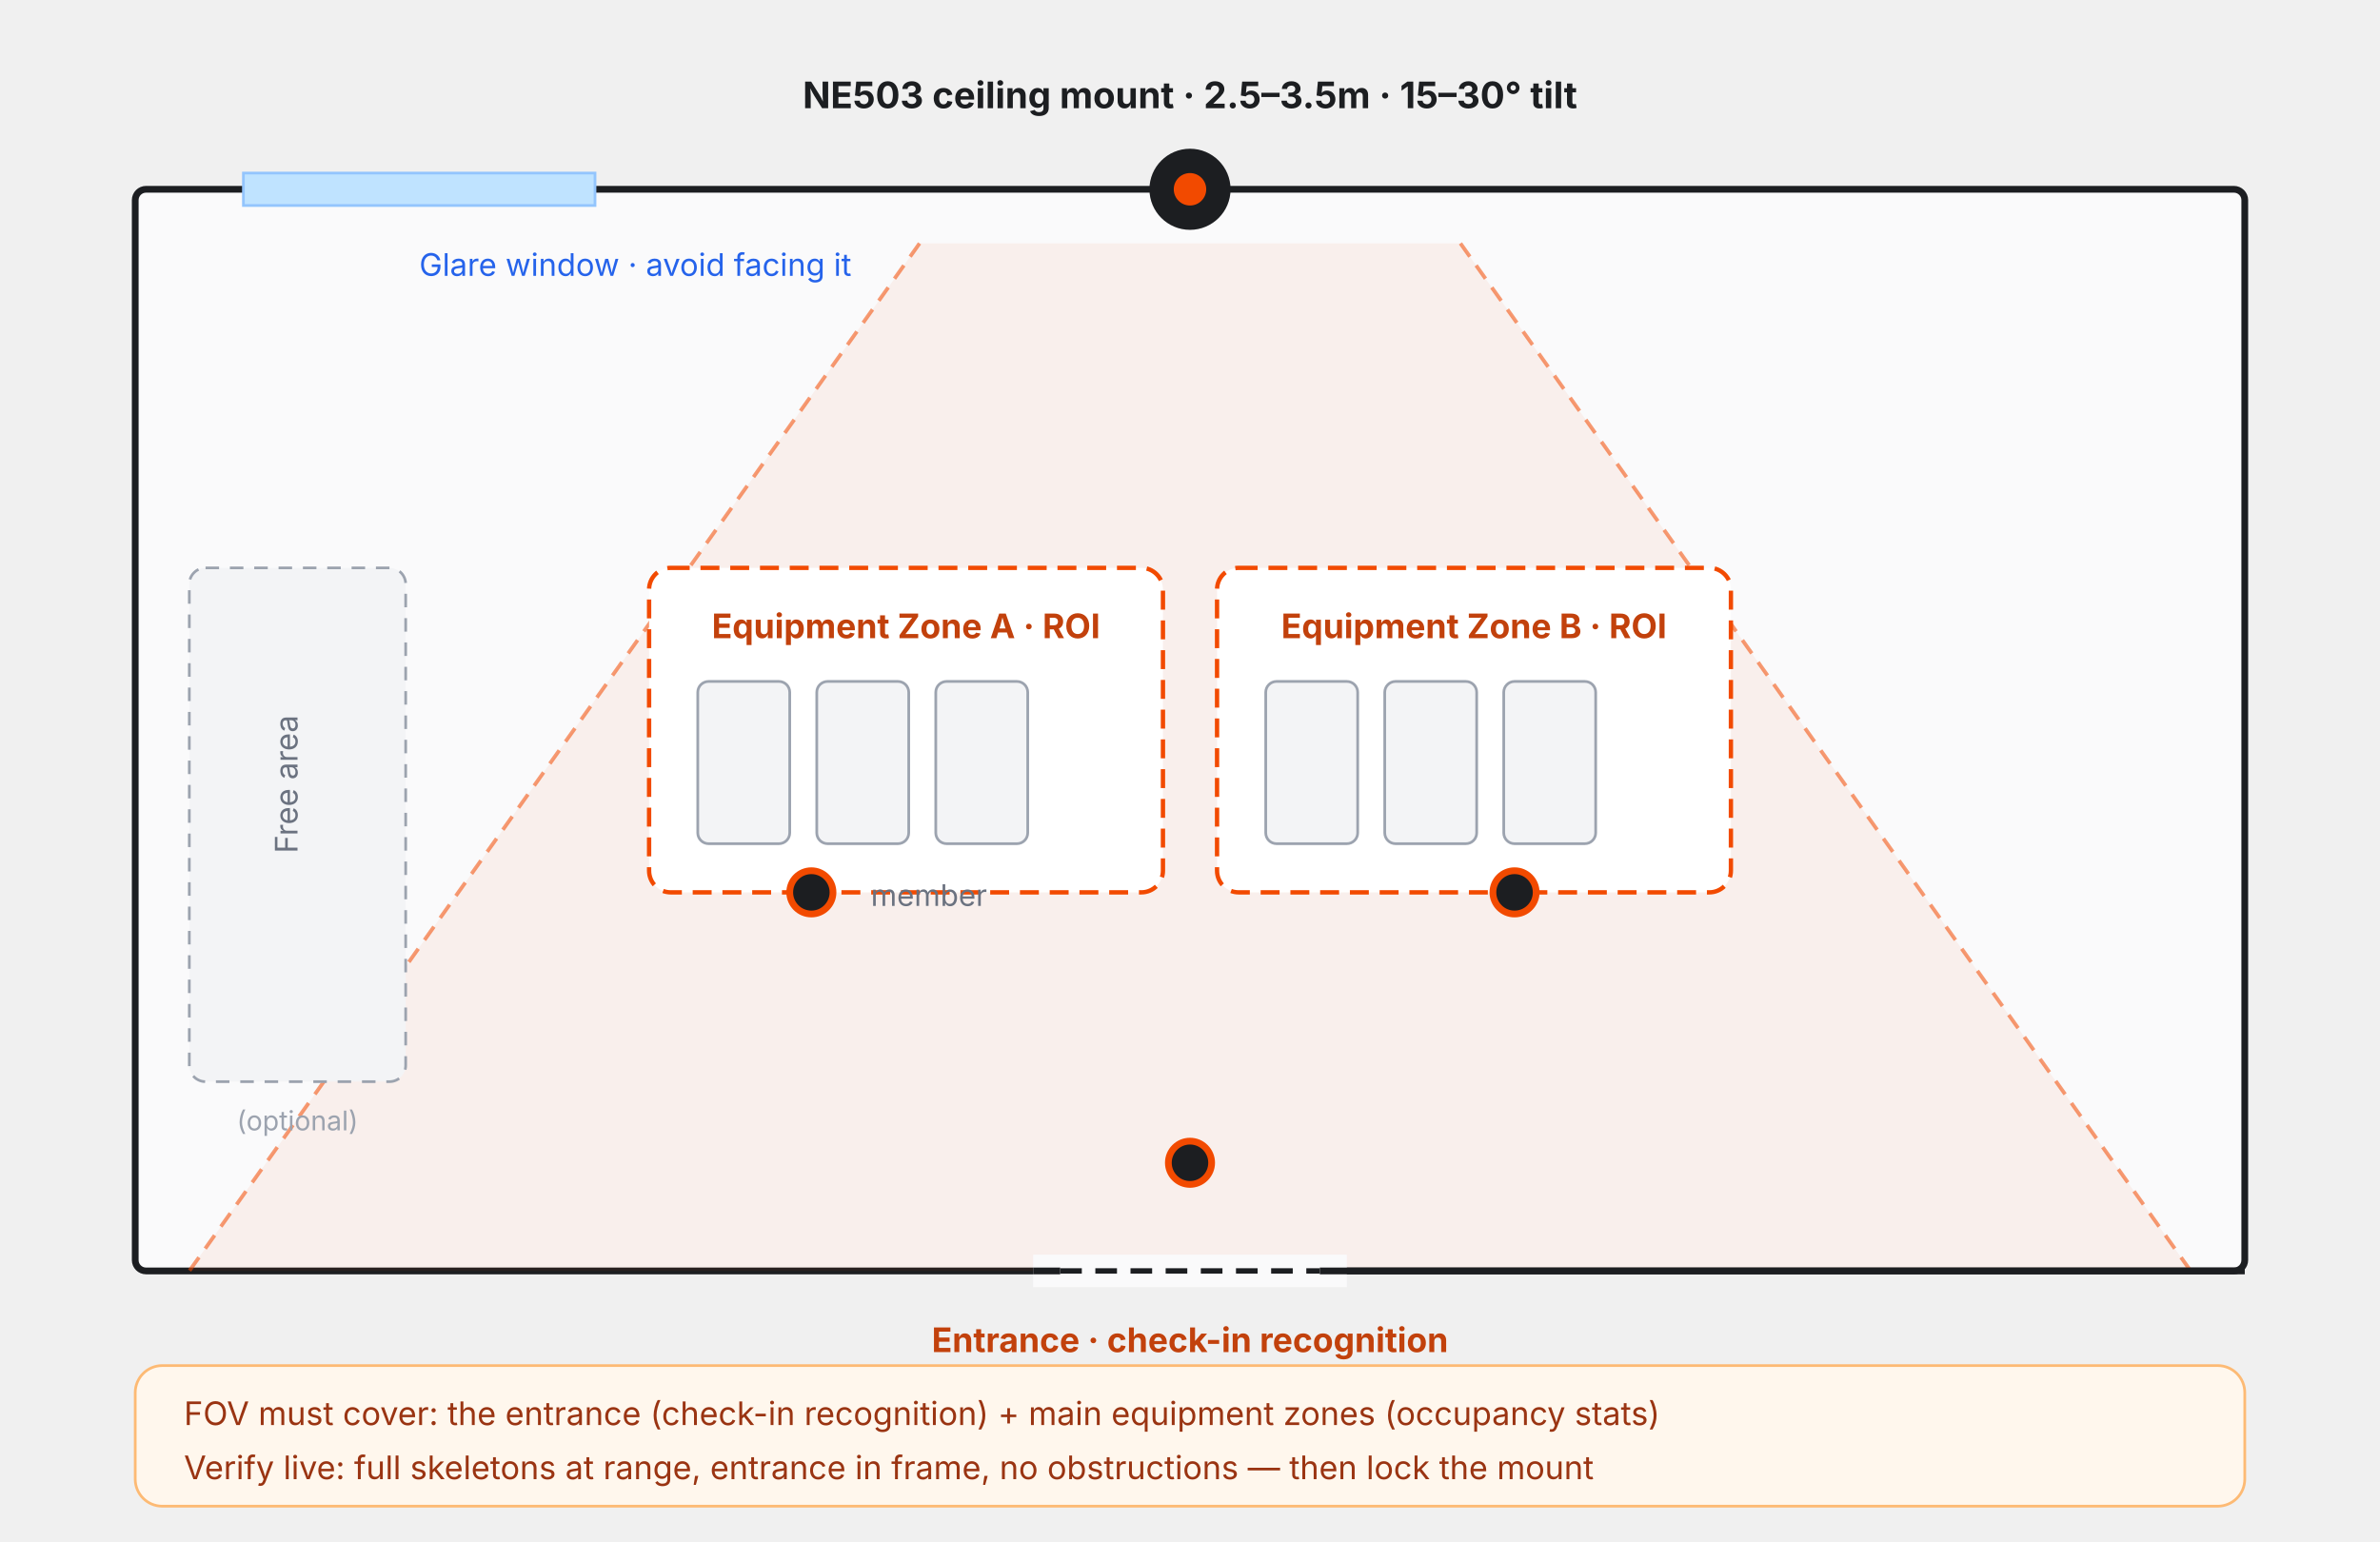
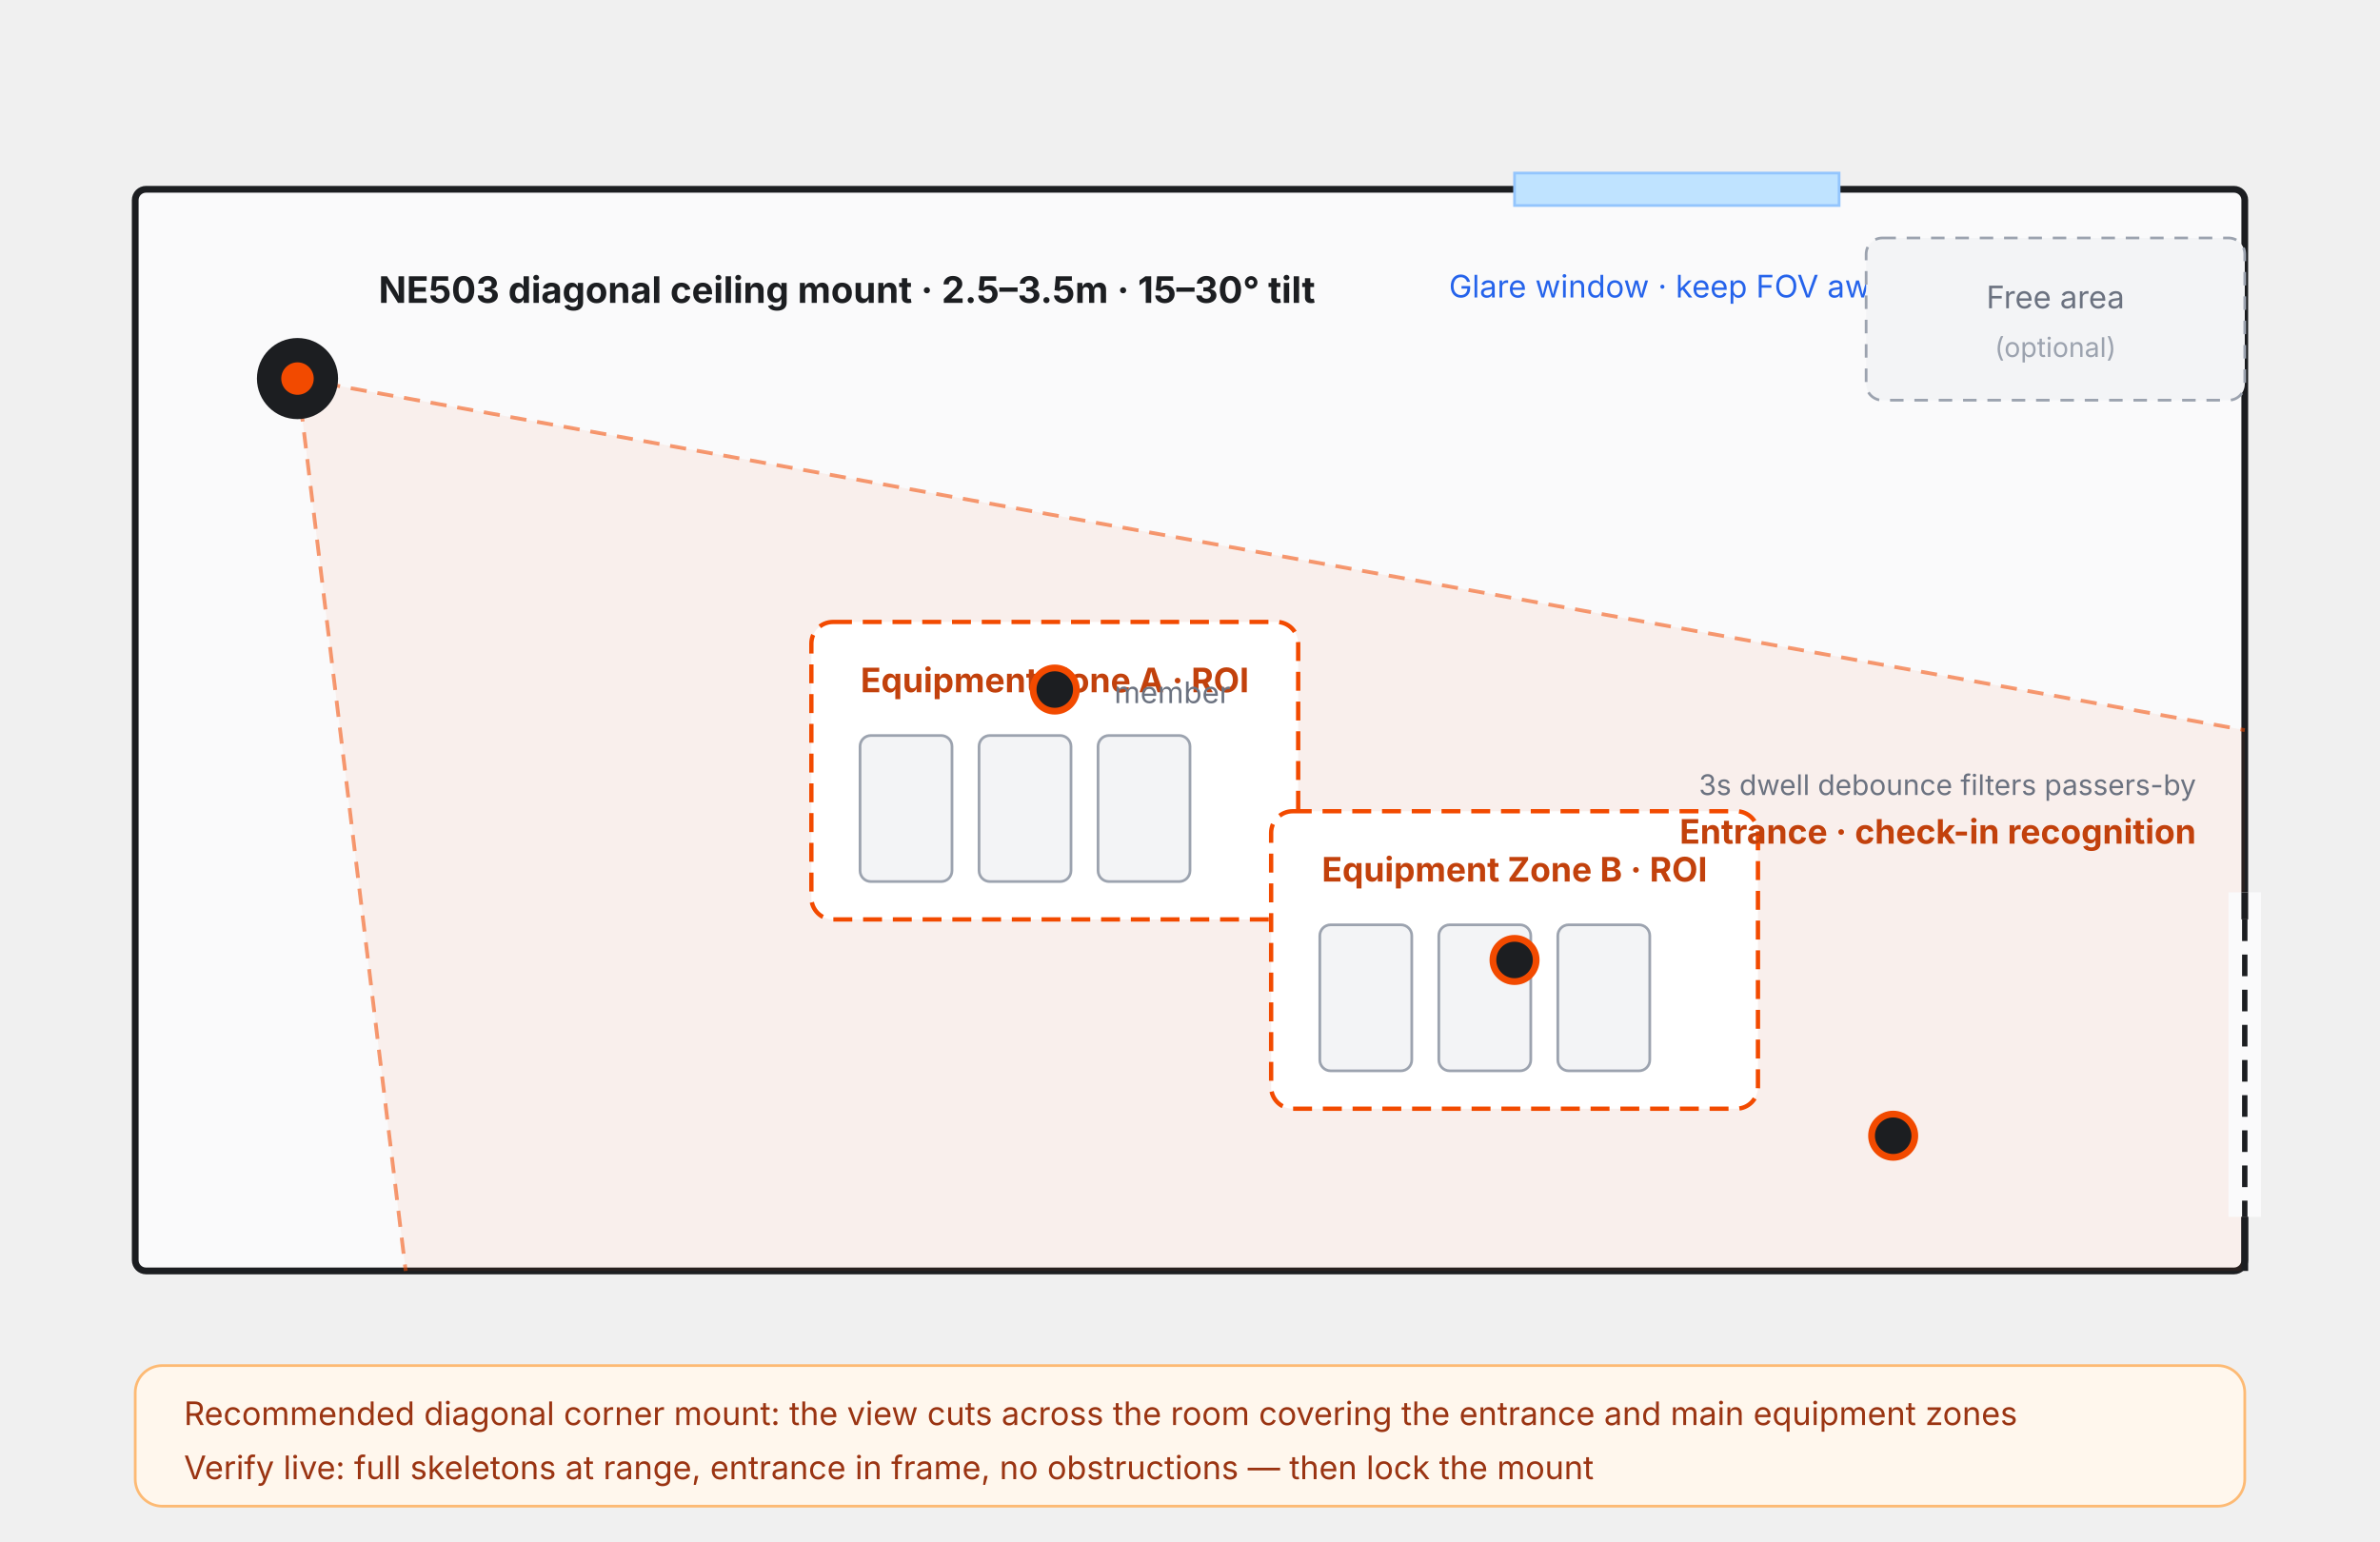
<svg xmlns="http://www.w3.org/2000/svg" width="880" height="570" viewBox="0 0 880 570" font-family="-apple-system,'PingFang SC','Microsoft YaHei','Noto Sans SC',sans-serif">
  <rect x="50" y="70" width="780" height="400" rx="4" fill="#FAFAFB" stroke="#1C1E21" stroke-width="2.5" />
-   <rect x="90" y="64" width="130" height="12" fill="#BFE3FF" stroke="#93C5FD" />
-   <text x="155" y="102" font-size="11.5" fill="#2563EB">Glare window · avoid facing it</text>
-   <polygon points="340,90 540,90 810,470 70,470" fill="#F24A00" fill-opacity="0.06" />
-   <line x1="340" y1="90" x2="70" y2="470" stroke="#F24A00" stroke-width="1.4" stroke-dasharray="6 4" stroke-opacity="0.55" />
-   <line x1="540" y1="90" x2="810" y2="470" stroke="#F24A00" stroke-width="1.4" stroke-dasharray="6 4" stroke-opacity="0.55" />
-   <circle cx="440" cy="70" r="15" fill="#1C1E21" />
-   <circle cx="440" cy="70" r="6" fill="#F24A00" />
-   <text x="440" y="40" text-anchor="middle" font-size="13.5" font-weight="700" fill="#1C1E21">NE503 ceiling mount · 2.5–3.5m · 15–30° tilt</text>
-   <rect x="240" y="210" width="190" height="120" rx="8" fill="#FFFFFF" stroke="#F24A00" stroke-width="1.6" stroke-dasharray="7 4" />
-   <text x="335" y="236" text-anchor="middle" font-size="12.5" font-weight="700" fill="#C2410C">Equipment Zone A · ROI</text>
-   <rect x="258" y="252" width="34" height="60" rx="4" fill="#F3F4F6" stroke="#9CA3AF" />
-   <rect x="302" y="252" width="34" height="60" rx="4" fill="#F3F4F6" stroke="#9CA3AF" />
-   <rect x="346" y="252" width="34" height="60" rx="4" fill="#F3F4F6" stroke="#9CA3AF" />
-   <rect x="450" y="210" width="190" height="120" rx="8" fill="#FFFFFF" stroke="#F24A00" stroke-width="1.6" stroke-dasharray="7 4" />
-   <text x="545" y="236" text-anchor="middle" font-size="12.5" font-weight="700" fill="#C2410C">Equipment Zone B · ROI</text>
-   <rect x="468" y="252" width="34" height="60" rx="4" fill="#F3F4F6" stroke="#9CA3AF" />
-   <rect x="512" y="252" width="34" height="60" rx="4" fill="#F3F4F6" stroke="#9CA3AF" />
-   <rect x="556" y="252" width="34" height="60" rx="4" fill="#F3F4F6" stroke="#9CA3AF" />
+   <polygon points="110,140 830,270 830,470 150,470" fill="#F24A00" fill-opacity="0.06" />
+   <line x1="110" y1="140" x2="830" y2="270" stroke="#F24A00" stroke-width="1.4" stroke-dasharray="6 4" stroke-opacity="0.55" />
+   <line x1="110" y1="140" x2="150" y2="470" stroke="#F24A00" stroke-width="1.4" stroke-dasharray="6 4" stroke-opacity="0.55" />
+   <circle cx="110" cy="140" r="15" fill="#1C1E21" />
+   <circle cx="110" cy="140" r="6" fill="#F24A00" />
+   <text x="140" y="112" font-size="13.5" font-weight="700" fill="#1C1E21">NE503 diagonal ceiling mount · 2.5–3.5m · 15–30° tilt</text>
+   <rect x="560" y="64" width="120" height="12" fill="#BFE3FF" stroke="#93C5FD" />
+   <text x="620" y="110" text-anchor="middle" font-size="11.5" fill="#2563EB">Glare window · keep FOV away</text>
+   <rect x="690" y="88" width="140" height="60" rx="6" fill="#F3F4F6" stroke="#9CA3AF" stroke-dasharray="5 4" />
+   <text x="760" y="114" text-anchor="middle" font-size="11.5" fill="#6B7280">Free area</text>
+   <text x="760" y="132" text-anchor="middle" font-size="10" fill="#9CA3AF">(optional)</text>
+   <rect x="300" y="230" width="180" height="110" rx="8" fill="#FFFFFF" stroke="#F24A00" stroke-width="1.6" stroke-dasharray="7 4" />
+   <text x="390" y="256" text-anchor="middle" font-size="12.5" font-weight="700" fill="#C2410C">Equipment Zone A · ROI</text>
+   <rect x="318" y="272" width="34" height="54" rx="4" fill="#F3F4F6" stroke="#9CA3AF" />
+   <rect x="362" y="272" width="34" height="54" rx="4" fill="#F3F4F6" stroke="#9CA3AF" />
+   <rect x="406" y="272" width="34" height="54" rx="4" fill="#F3F4F6" stroke="#9CA3AF" />
+   <rect x="470" y="300" width="180" height="110" rx="8" fill="#FFFFFF" stroke="#F24A00" stroke-width="1.6" stroke-dasharray="7 4" />
+   <text x="560" y="326" text-anchor="middle" font-size="12.5" font-weight="700" fill="#C2410C">Equipment Zone B · ROI</text>
+   <rect x="488" y="342" width="34" height="54" rx="4" fill="#F3F4F6" stroke="#9CA3AF" />
+   <rect x="532" y="342" width="34" height="54" rx="4" fill="#F3F4F6" stroke="#9CA3AF" />
+   <rect x="576" y="342" width="34" height="54" rx="4" fill="#F3F4F6" stroke="#9CA3AF" />
  <g fill="#1C1E21" stroke="#F24A00" stroke-width="2.5">
-     <circle cx="300" cy="330" r="8" />
-     <circle cx="560" cy="330" r="8" />
-     <circle cx="440" cy="430" r="8" />
+     <circle cx="390" cy="255" r="8" />
+     <circle cx="560" cy="355" r="8" />
+     <circle cx="700" cy="420" r="8" />
  </g>
-   <text x="322" y="335" font-size="11" fill="#6B7280">member</text>
-   <rect x="70" y="210" width="80" height="190" rx="6" fill="#F3F4F6" stroke="#9CA3AF" stroke-dasharray="5 4" />
-   <text x="110" y="290" text-anchor="middle" font-size="11.5" fill="#6B7280" transform="rotate(-90 110 290)">Free area</text>
-   <text x="110" y="418" text-anchor="middle" font-size="10" fill="#9CA3AF">(optional)</text>
-   <rect x="382" y="464" width="116" height="12" fill="#FAFAFB" />
-   <line x1="382" y1="470" x2="392" y2="470" stroke="#1C1E21" stroke-width="2.5" />
-   <line x1="488" y1="470" x2="830" y2="470" stroke="#1C1E21" stroke-width="2.5" />
-   <line x1="392" y1="470" x2="488" y2="470" stroke="#1C1E21" stroke-width="2" stroke-dasharray="8 5" />
-   <text x="440" y="500" text-anchor="middle" font-size="12.5" font-weight="700" fill="#C2410C">Entrance · check-in recognition</text>
-   <text x="440" y="518" text-anchor="middle" font-size="10.5" fill="#6B7280">3s dwell debounce filters passers-by</text>
+   <text x="412" y="260" font-size="11" fill="#6B7280">member</text>
+   <rect x="824" y="330" width="12" height="120" fill="#FAFAFB" />
+   <line x1="830" y1="330" x2="830" y2="340" stroke="#1C1E21" stroke-width="2.5" />
+   <line x1="830" y1="450" x2="830" y2="470" stroke="#1C1E21" stroke-width="2.5" />
+   <line x1="830" y1="340" x2="830" y2="450" stroke="#1C1E21" stroke-width="2" stroke-dasharray="8 5" />
+   <text x="812" y="312" text-anchor="end" font-size="12.5" font-weight="700" fill="#C2410C">Entrance · check-in recognition</text>
+   <text x="812" y="294" text-anchor="end" font-size="10.5" fill="#6B7280">3s dwell debounce filters passers-by</text>
  <rect x="50" y="505" width="780" height="52" rx="10" fill="#FFF7ED" stroke="#FDBA74" />
-   <text x="68" y="527" font-size="12" fill="#9A3412">FOV must cover: the entrance (check-in recognition) + main equipment zones (occupancy stats)</text>
+   <text x="68" y="527" font-size="12" fill="#9A3412">Recommended diagonal corner mount: the view cuts across the room covering the entrance and main equipment zones</text>
  <text x="68" y="547" font-size="12" fill="#9A3412">Verify live: full skeletons at range, entrance in frame, no obstructions — then lock the mount</text>
</svg>
